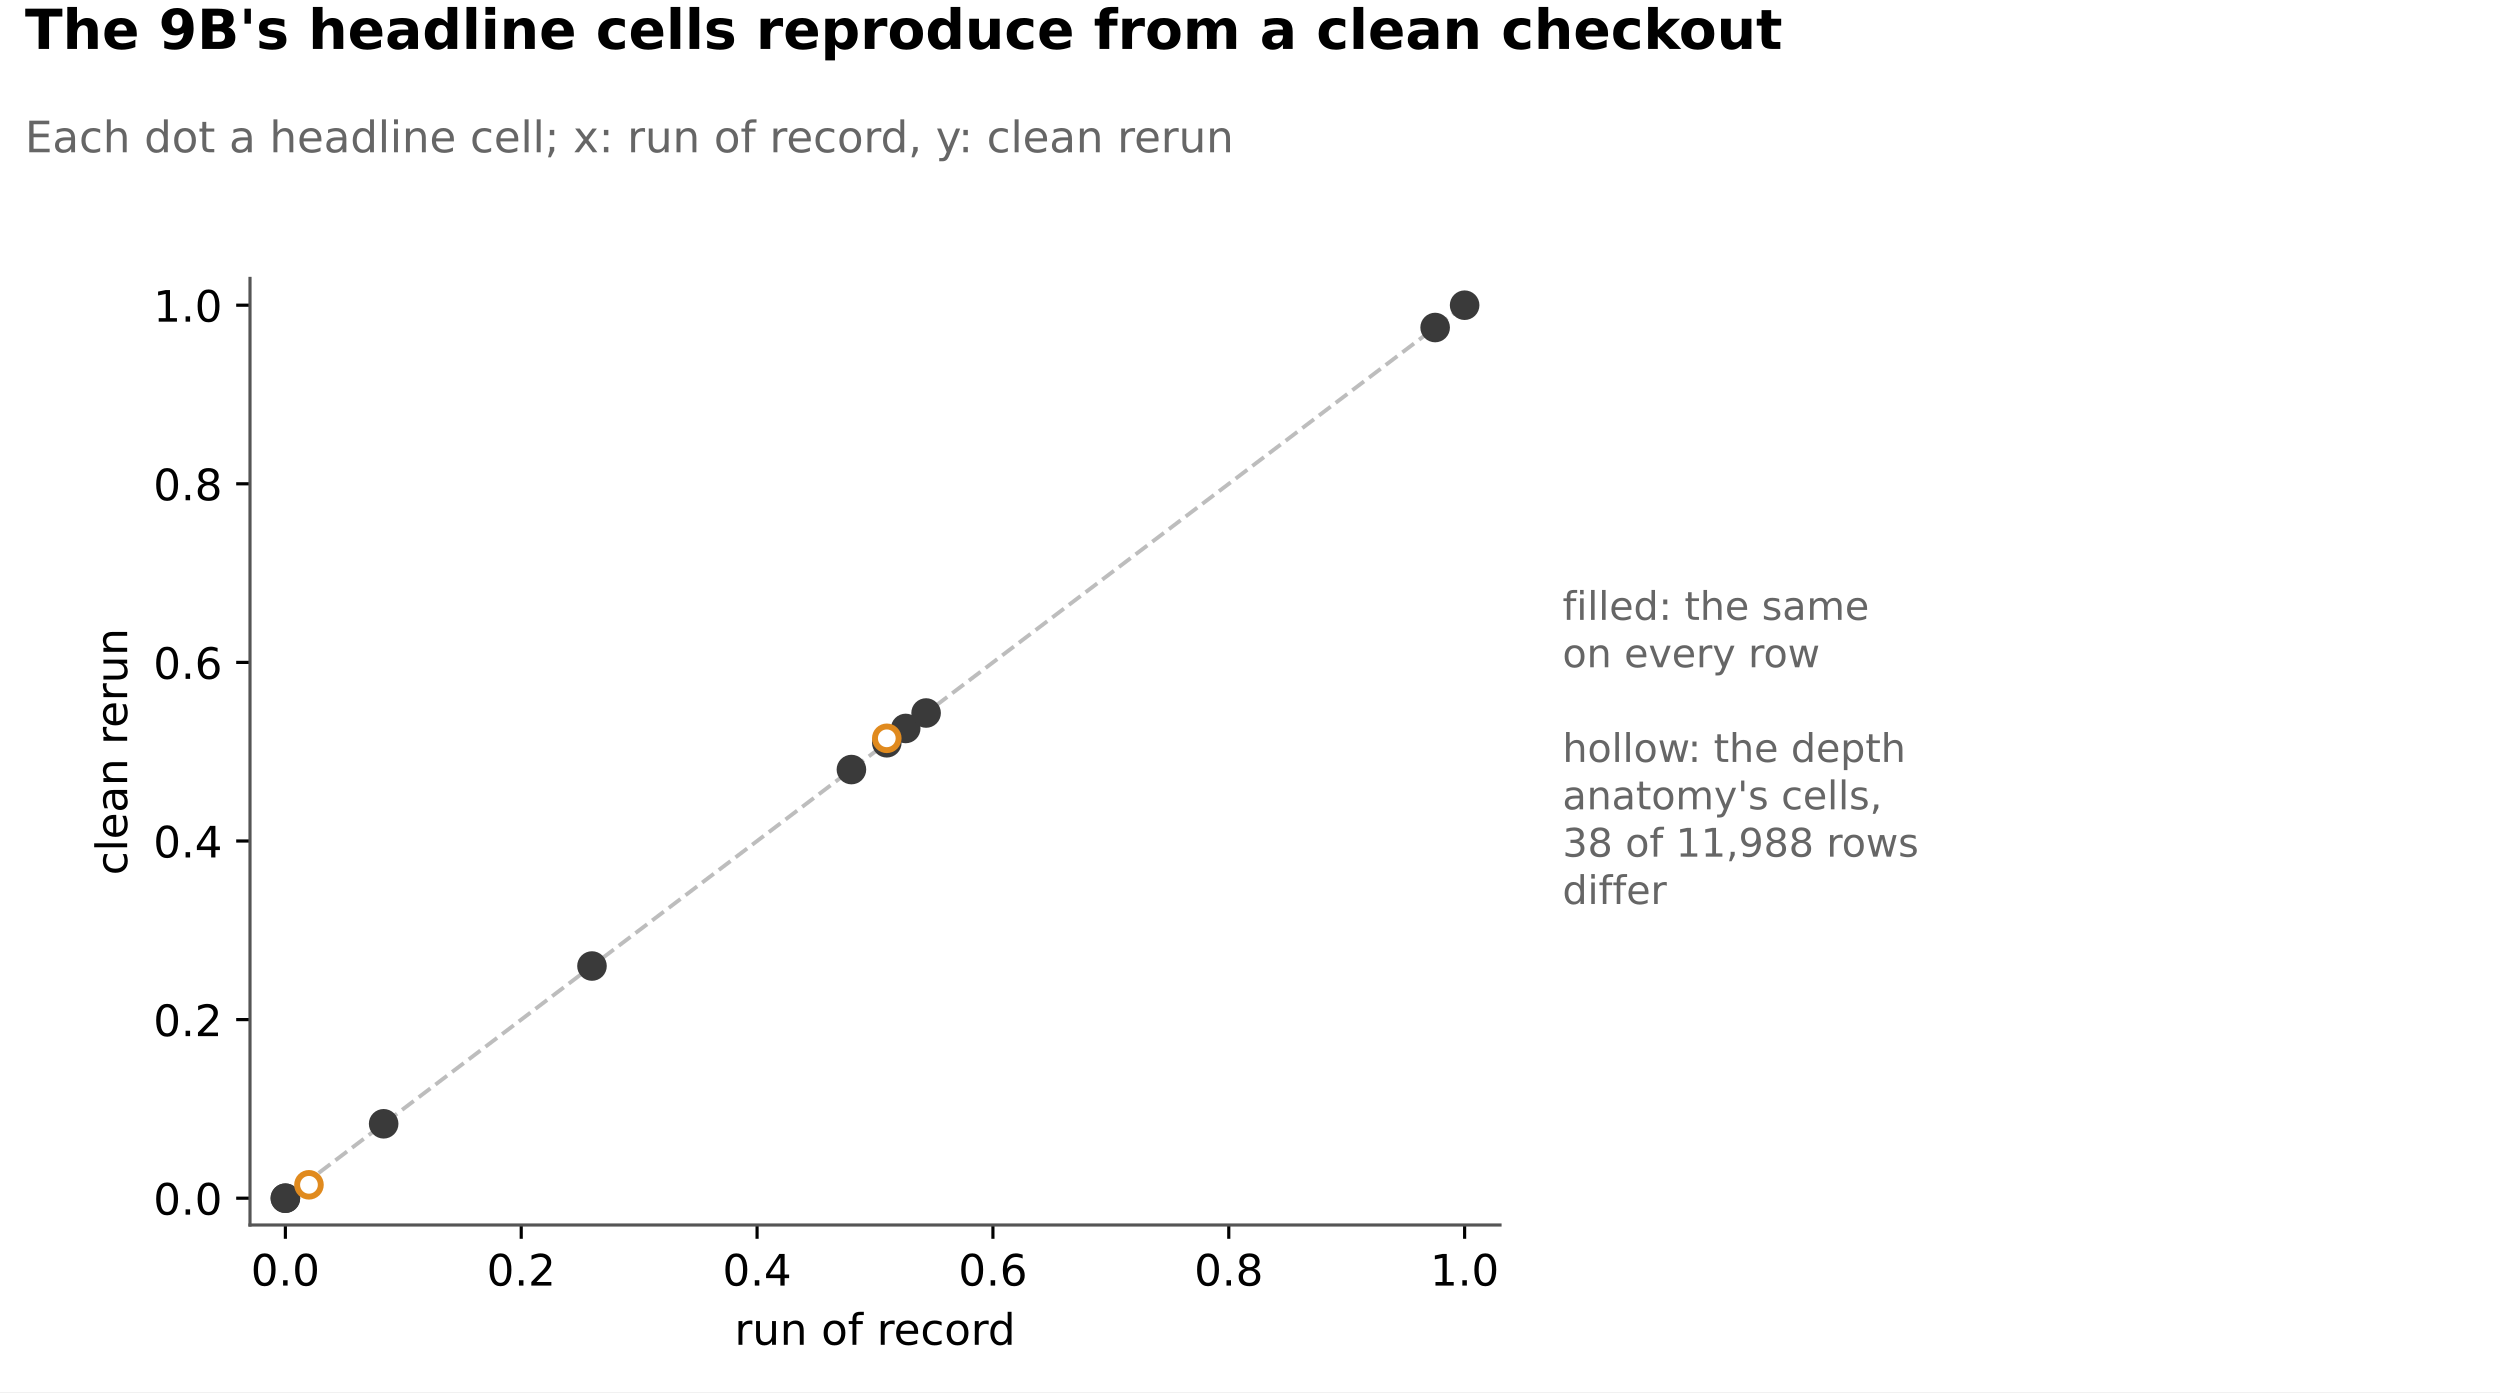
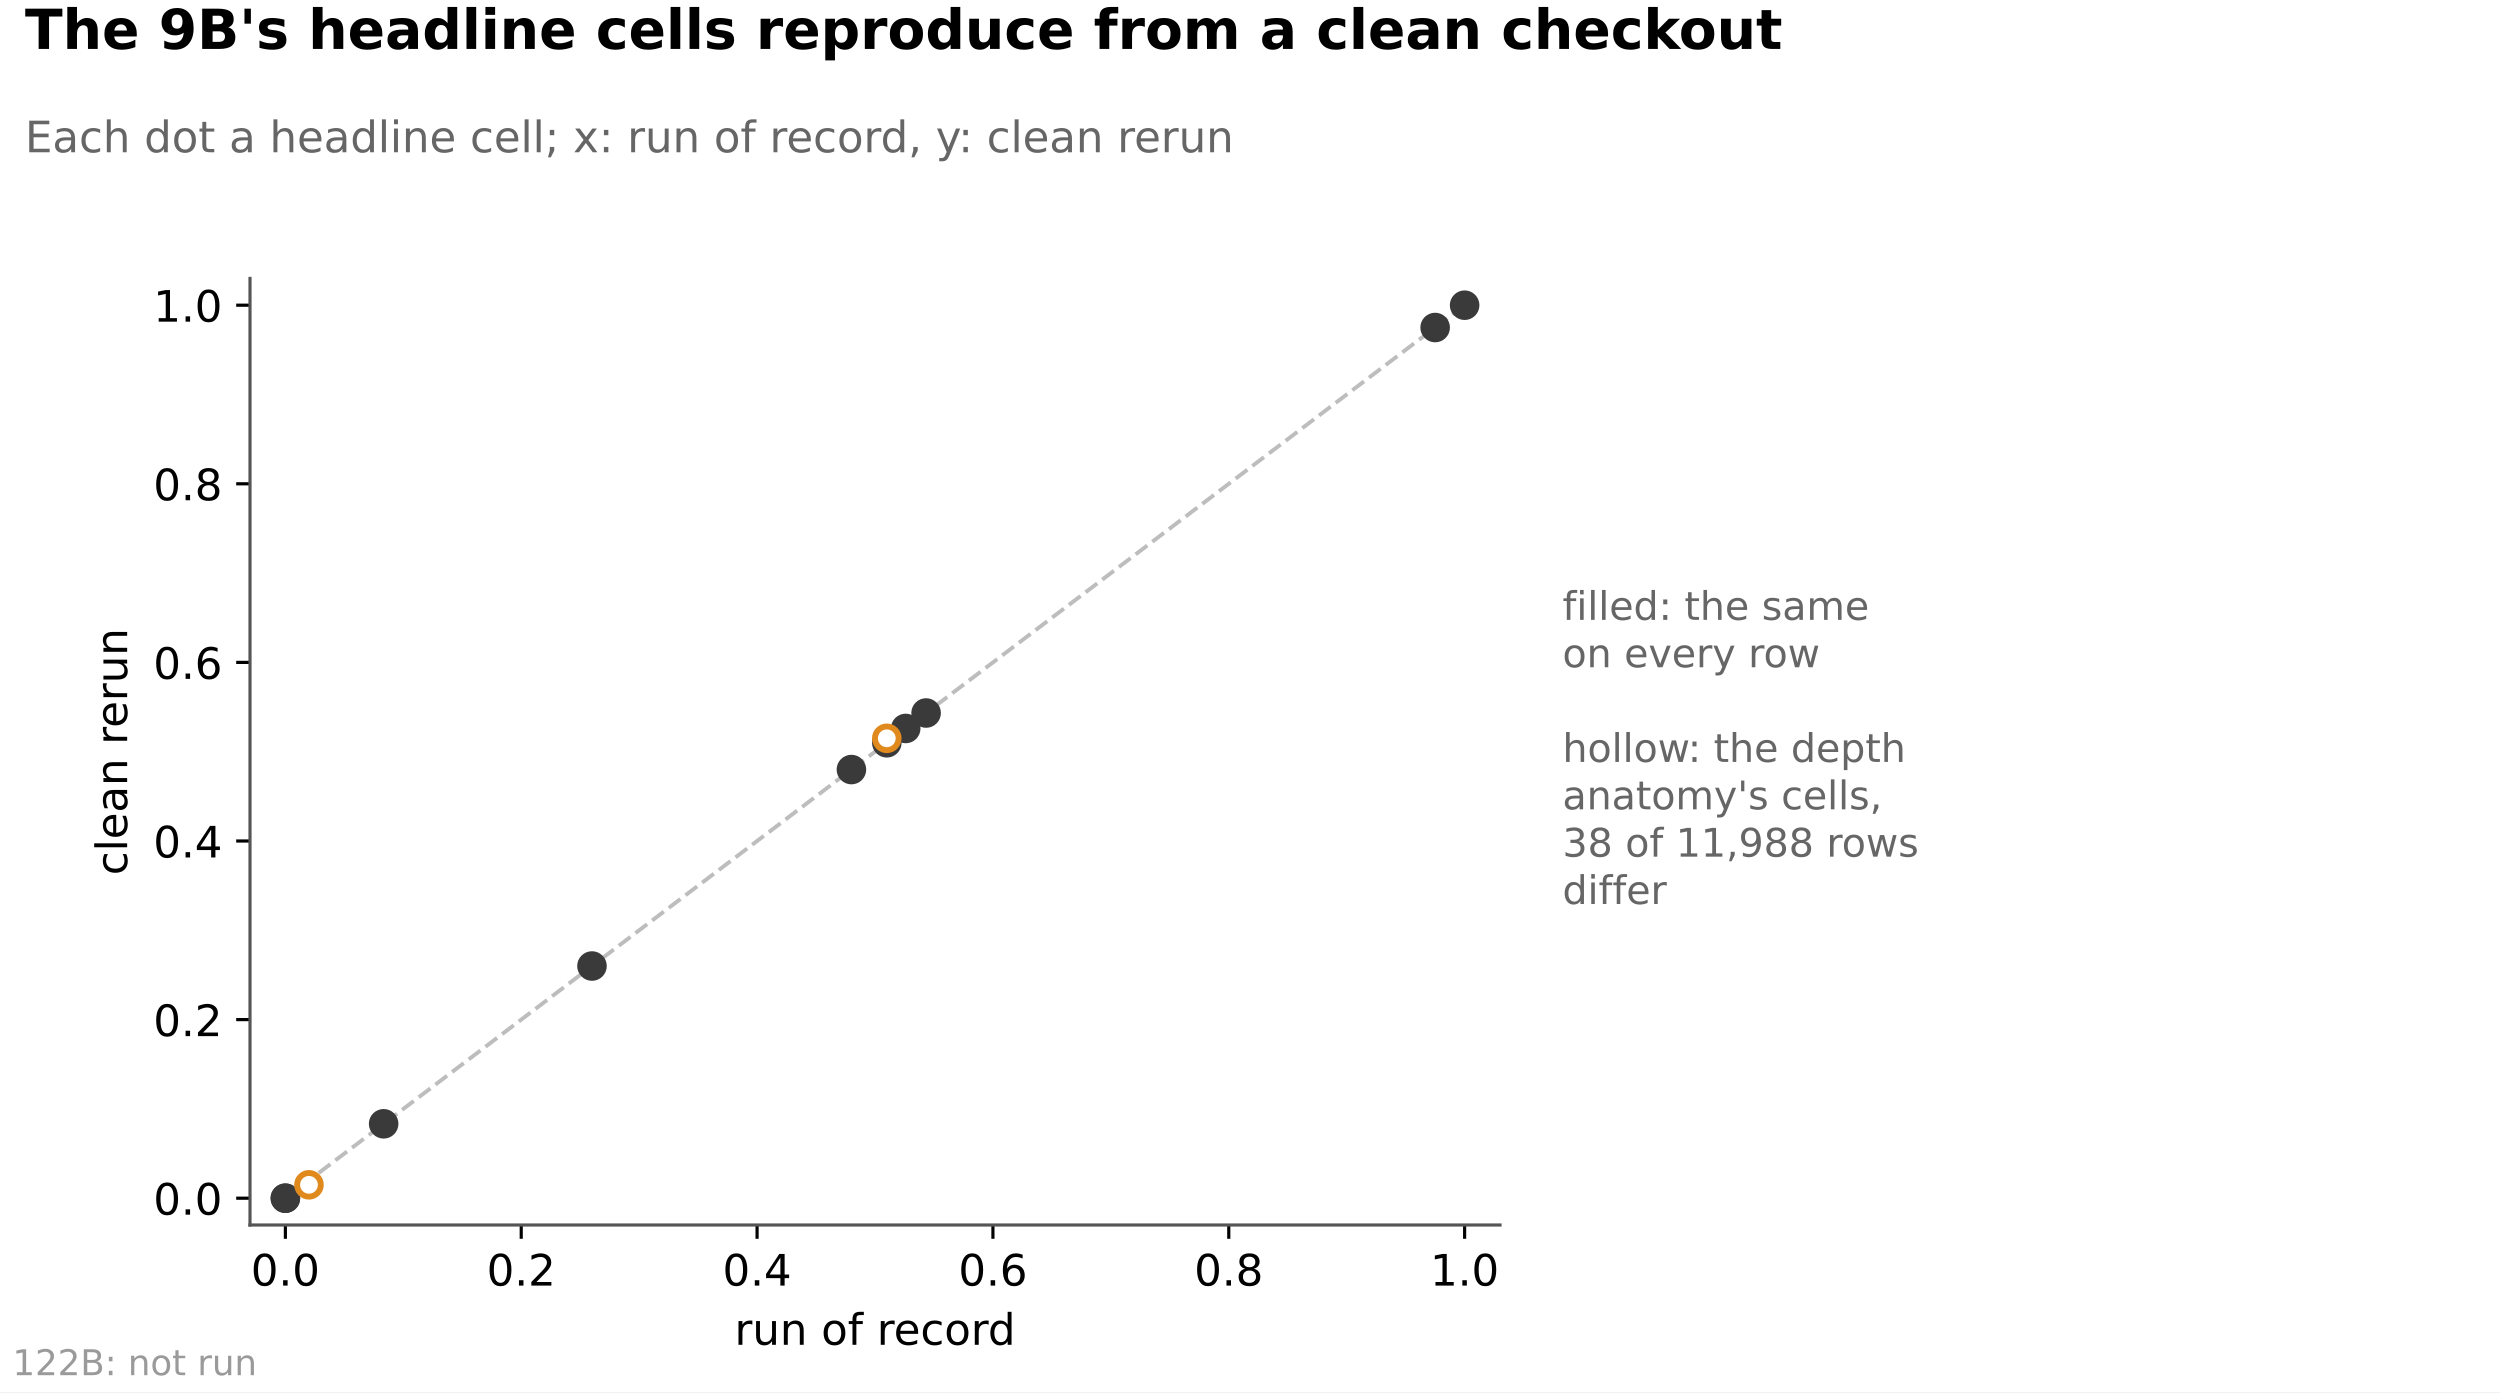
<svg xmlns="http://www.w3.org/2000/svg" xmlns:xlink="http://www.w3.org/1999/xlink" width="633.6pt" height="352.8pt" viewBox="0 0 633.6 352.8" version="1.1">
  <defs>
    <style type="text/css">*{stroke-linejoin: round; stroke-linecap: butt}</style>
  </defs>
  <g id="figure_1">
    <g id="patch_1">
      <path d="M 0 352.8  L 633.6 352.8  L 633.6 0  L 0 0  z " style="fill: #ffffff" />
    </g>
    <g id="axes_1">
      <g id="patch_2">
        <path d="M 63.36 310.464  L 380.16 310.464  L 380.16 70.56  L 63.36 70.56  z " style="fill: #ffffff" />
      </g>
      <g id="matplotlib.axis_1">
        <g id="xtick_1">
          <g id="line2d_1">
            <defs>
-               <path id="m445e57ac03" d="M 0 0  L 0 3.5  " style="stroke: #000000; stroke-width: 0.8" />
+               <path id="md3103fbd33" d="M 0 0  L 0 3.5  " style="stroke: #000000; stroke-width: 0.8" />
            </defs>
            <g>
-               <use xlink:href="#m445e57ac03" x="72.326" y="310.464" style="stroke: #000000; stroke-width: 0.8" />
+               <use xlink:href="#md3103fbd33" x="72.326" y="310.464" style="stroke: #000000; stroke-width: 0.8" />
            </g>
          </g>
          <g id="text_1">
            <text style="font-size: 11px; font-family: 'DejaVu Sans'; text-anchor: middle" x="72.326" y="325.821" transform="rotate(-0 72.32604 325.8214)">0.0</text>
          </g>
        </g>
        <g id="xtick_2">
          <g id="line2d_2">
            <g>
-               <use xlink:href="#m445e57ac03" x="132.1" y="310.464" style="stroke: #000000; stroke-width: 0.8" />
+               <use xlink:href="#md3103fbd33" x="132.1" y="310.464" style="stroke: #000000; stroke-width: 0.8" />
            </g>
          </g>
          <g id="text_2">
            <text style="font-size: 11px; font-family: 'DejaVu Sans'; text-anchor: middle" x="132.1" y="325.821" transform="rotate(-0 132.0996 325.8214)">0.2</text>
          </g>
        </g>
        <g id="xtick_3">
          <g id="line2d_3">
            <g>
-               <use xlink:href="#m445e57ac03" x="191.873" y="310.464" style="stroke: #000000; stroke-width: 0.8" />
+               <use xlink:href="#md3103fbd33" x="191.873" y="310.464" style="stroke: #000000; stroke-width: 0.8" />
            </g>
          </g>
          <g id="text_3">
            <text style="font-size: 11px; font-family: 'DejaVu Sans'; text-anchor: middle" x="191.873" y="325.821" transform="rotate(-0 191.8732 325.8214)">0.4</text>
          </g>
        </g>
        <g id="xtick_4">
          <g id="line2d_4">
            <g>
-               <use xlink:href="#m445e57ac03" x="251.647" y="310.464" style="stroke: #000000; stroke-width: 0.8" />
+               <use xlink:href="#md3103fbd33" x="251.647" y="310.464" style="stroke: #000000; stroke-width: 0.8" />
            </g>
          </g>
          <g id="text_4">
            <text style="font-size: 11px; font-family: 'DejaVu Sans'; text-anchor: middle" x="251.647" y="325.821" transform="rotate(-0 251.6468 325.8214)">0.6</text>
          </g>
        </g>
        <g id="xtick_5">
          <g id="line2d_5">
            <g>
-               <use xlink:href="#m445e57ac03" x="311.42" y="310.464" style="stroke: #000000; stroke-width: 0.8" />
+               <use xlink:href="#md3103fbd33" x="311.42" y="310.464" style="stroke: #000000; stroke-width: 0.8" />
            </g>
          </g>
          <g id="text_5">
            <text style="font-size: 11px; font-family: 'DejaVu Sans'; text-anchor: middle" x="311.42" y="325.821" transform="rotate(-0 311.4204 325.8214)">0.8</text>
          </g>
        </g>
        <g id="xtick_6">
          <g id="line2d_6">
            <g>
-               <use xlink:href="#m445e57ac03" x="371.194" y="310.464" style="stroke: #000000; stroke-width: 0.8" />
+               <use xlink:href="#md3103fbd33" x="371.194" y="310.464" style="stroke: #000000; stroke-width: 0.8" />
            </g>
          </g>
          <g id="text_6">
            <text style="font-size: 11px; font-family: 'DejaVu Sans'; text-anchor: middle" x="371.194" y="325.821" transform="rotate(-0 371.194 325.8214)">1.0</text>
          </g>
        </g>
        <g id="text_7">
          <text style="font-size: 11px; font-family: 'DejaVu Sans'; text-anchor: middle" x="221.76" y="340.822" transform="rotate(-0 221.76 340.8223)">run of record</text>
        </g>
      </g>
      <g id="matplotlib.axis_2">
        <g id="ytick_1">
          <g id="line2d_7">
            <defs>
-               <path id="me6cd69fdf7" d="M 0 0  L -3.5 0  " style="stroke: #000000; stroke-width: 0.8" />
+               <path id="m5d55ced202" d="M 0 0  L -3.5 0  " style="stroke: #000000; stroke-width: 0.8" />
            </defs>
            <g>
-               <use xlink:href="#me6cd69fdf7" x="63.36" y="303.674" style="stroke: #000000; stroke-width: 0.8" />
+               <use xlink:href="#m5d55ced202" x="63.36" y="303.674" style="stroke: #000000; stroke-width: 0.8" />
            </g>
          </g>
          <g id="text_8">
            <text style="font-size: 11px; font-family: 'DejaVu Sans'; text-anchor: end" x="56.36" y="307.853" transform="rotate(-0 56.36 307.853)">0.0</text>
          </g>
        </g>
        <g id="ytick_2">
          <g id="line2d_8">
            <g>
-               <use xlink:href="#me6cd69fdf7" x="63.36" y="258.409" style="stroke: #000000; stroke-width: 0.8" />
+               <use xlink:href="#m5d55ced202" x="63.36" y="258.409" style="stroke: #000000; stroke-width: 0.8" />
            </g>
          </g>
          <g id="text_9">
            <text style="font-size: 11px; font-family: 'DejaVu Sans'; text-anchor: end" x="56.36" y="262.588" transform="rotate(-0 56.36 262.5881)">0.2</text>
          </g>
        </g>
        <g id="ytick_3">
          <g id="line2d_9">
            <g>
-               <use xlink:href="#me6cd69fdf7" x="63.36" y="213.144" style="stroke: #000000; stroke-width: 0.8" />
+               <use xlink:href="#m5d55ced202" x="63.36" y="213.144" style="stroke: #000000; stroke-width: 0.8" />
            </g>
          </g>
          <g id="text_10">
            <text style="font-size: 11px; font-family: 'DejaVu Sans'; text-anchor: end" x="56.36" y="217.323" transform="rotate(-0 56.36 217.3232)">0.4</text>
          </g>
        </g>
        <g id="ytick_4">
          <g id="line2d_10">
            <g>
-               <use xlink:href="#me6cd69fdf7" x="63.36" y="167.88" style="stroke: #000000; stroke-width: 0.8" />
+               <use xlink:href="#m5d55ced202" x="63.36" y="167.88" style="stroke: #000000; stroke-width: 0.8" />
            </g>
          </g>
          <g id="text_11">
            <text style="font-size: 11px; font-family: 'DejaVu Sans'; text-anchor: end" x="56.36" y="172.058" transform="rotate(-0 56.36 172.0583)">0.6</text>
          </g>
        </g>
        <g id="ytick_5">
          <g id="line2d_11">
            <g>
-               <use xlink:href="#me6cd69fdf7" x="63.36" y="122.615" style="stroke: #000000; stroke-width: 0.8" />
+               <use xlink:href="#m5d55ced202" x="63.36" y="122.615" style="stroke: #000000; stroke-width: 0.8" />
            </g>
          </g>
          <g id="text_12">
            <text style="font-size: 11px; font-family: 'DejaVu Sans'; text-anchor: end" x="56.36" y="126.793" transform="rotate(-0 56.36 126.7934)">0.8</text>
          </g>
        </g>
        <g id="ytick_6">
          <g id="line2d_12">
            <g>
-               <use xlink:href="#me6cd69fdf7" x="63.36" y="77.35" style="stroke: #000000; stroke-width: 0.8" />
+               <use xlink:href="#m5d55ced202" x="63.36" y="77.35" style="stroke: #000000; stroke-width: 0.8" />
            </g>
          </g>
          <g id="text_13">
            <text style="font-size: 11px; font-family: 'DejaVu Sans'; text-anchor: end" x="56.36" y="81.528" transform="rotate(-0 56.36 81.52845)">1.0</text>
          </g>
        </g>
        <g id="text_14">
          <text style="font-size: 11px; font-family: 'DejaVu Sans'; text-anchor: middle" x="32.224" y="190.512" transform="rotate(-90 32.22398 190.512)">clean rerun</text>
        </g>
      </g>
      <g id="line2d_13">
-         <path d="M 72.326 303.674  L 371.194 77.35  " clip-path="url(#p2fafc33167)" style="fill: none; stroke-dasharray: 3.7,1.6; stroke-dashoffset: 0; stroke: #bdbdbd" />
+         <path d="M 72.326 303.674  L 371.194 77.35  " clip-path="url(#peccde69f5f)" style="fill: none; stroke-dasharray: 3.7,1.6; stroke-dashoffset: 0; stroke: #bdbdbd" />
      </g>
      <g id="line2d_14">
        <defs>
-           <path id="m2444eaecc4" d="M 0 3  C 0.796 3 1.559 2.684 2.121 2.121  C 2.684 1.559 3 0.796 3 0  C 3 -0.796 2.684 -1.559 2.121 -2.121  C 1.559 -2.684 0.796 -3 0 -3  C -0.796 -3 -1.559 -2.684 -2.121 -2.121  C -2.684 -1.559 -3 -0.796 -3 0  C -3 0.796 -2.684 1.559 -2.121 2.121  C -1.559 2.684 -0.796 3 0 3  z " style="stroke: #3a3a3a; stroke-width: 1.5" />
+           <path id="m14531c76af" d="M 0 3  C 0.796 3 1.559 2.684 2.121 2.121  C 2.684 1.559 3 0.796 3 0  C 3 -0.796 2.684 -1.559 2.121 -2.121  C 1.559 -2.684 0.796 -3 0 -3  C -0.796 -3 -1.559 -2.684 -2.121 -2.121  C -2.684 -1.559 -3 -0.796 -3 0  C -3 0.796 -2.684 1.559 -2.121 2.121  C -1.559 2.684 -0.796 3 0 3  z " style="stroke: #3a3a3a; stroke-width: 1.5" />
        </defs>
-         <g clip-path="url(#p2fafc33167)">
-           <use xlink:href="#m2444eaecc4" x="229.541" y="184.62" style="fill: #3a3a3a; stroke: #3a3a3a; stroke-width: 1.5" />
+         <g clip-path="url(#peccde69f5f)">
+           <use xlink:href="#m14531c76af" x="229.541" y="184.62" style="fill: #3a3a3a; stroke: #3a3a3a; stroke-width: 1.5" />
        </g>
      </g>
      <g id="line2d_15">
-         <g clip-path="url(#p2fafc33167)">
-           <use xlink:href="#m2444eaecc4" x="215.783" y="195.038" style="fill: #3a3a3a; stroke: #3a3a3a; stroke-width: 1.5" />
+         <g clip-path="url(#peccde69f5f)">
+           <use xlink:href="#m14531c76af" x="215.783" y="195.038" style="fill: #3a3a3a; stroke: #3a3a3a; stroke-width: 1.5" />
        </g>
      </g>
      <g id="line2d_16">
-         <g clip-path="url(#p2fafc33167)">
-           <use xlink:href="#m2444eaecc4" x="224.749" y="188.249" style="fill: #3a3a3a; stroke: #3a3a3a; stroke-width: 1.5" />
+         <g clip-path="url(#peccde69f5f)">
+           <use xlink:href="#m14531c76af" x="224.749" y="188.249" style="fill: #3a3a3a; stroke: #3a3a3a; stroke-width: 1.5" />
        </g>
      </g>
      <g id="line2d_17">
-         <g clip-path="url(#p2fafc33167)">
-           <use xlink:href="#m2444eaecc4" x="72.326" y="303.674" style="fill: #3a3a3a; stroke: #3a3a3a; stroke-width: 1.5" />
+         <g clip-path="url(#peccde69f5f)">
+           <use xlink:href="#m14531c76af" x="72.326" y="303.674" style="fill: #3a3a3a; stroke: #3a3a3a; stroke-width: 1.5" />
        </g>
      </g>
      <g id="line2d_18">
-         <g clip-path="url(#p2fafc33167)">
-           <use xlink:href="#m2444eaecc4" x="97.232" y="284.814" style="fill: #3a3a3a; stroke: #3a3a3a; stroke-width: 1.5" />
+         <g clip-path="url(#peccde69f5f)">
+           <use xlink:href="#m14531c76af" x="97.232" y="284.814" style="fill: #3a3a3a; stroke: #3a3a3a; stroke-width: 1.5" />
        </g>
      </g>
      <g id="line2d_19">
-         <g clip-path="url(#p2fafc33167)">
-           <use xlink:href="#m2444eaecc4" x="234.711" y="180.705" style="fill: #3a3a3a; stroke: #3a3a3a; stroke-width: 1.5" />
+         <g clip-path="url(#peccde69f5f)">
+           <use xlink:href="#m14531c76af" x="234.711" y="180.705" style="fill: #3a3a3a; stroke: #3a3a3a; stroke-width: 1.5" />
        </g>
      </g>
      <g id="line2d_20">
-         <g clip-path="url(#p2fafc33167)">
-           <use xlink:href="#m2444eaecc4" x="150.032" y="244.83" style="fill: #3a3a3a; stroke: #3a3a3a; stroke-width: 1.5" />
+         <g clip-path="url(#peccde69f5f)">
+           <use xlink:href="#m14531c76af" x="150.032" y="244.83" style="fill: #3a3a3a; stroke: #3a3a3a; stroke-width: 1.5" />
        </g>
      </g>
      <g id="line2d_21">
-         <g clip-path="url(#p2fafc33167)">
-           <use xlink:href="#m2444eaecc4" x="72.326" y="303.674" style="fill: #3a3a3a; stroke: #3a3a3a; stroke-width: 1.5" />
+         <g clip-path="url(#peccde69f5f)">
+           <use xlink:href="#m14531c76af" x="72.326" y="303.674" style="fill: #3a3a3a; stroke: #3a3a3a; stroke-width: 1.5" />
        </g>
      </g>
      <g id="line2d_22">
-         <g clip-path="url(#p2fafc33167)">
-           <use xlink:href="#m2444eaecc4" x="363.722" y="83.008" style="fill: #3a3a3a; stroke: #3a3a3a; stroke-width: 1.5" />
+         <g clip-path="url(#peccde69f5f)">
+           <use xlink:href="#m14531c76af" x="363.722" y="83.008" style="fill: #3a3a3a; stroke: #3a3a3a; stroke-width: 1.5" />
        </g>
      </g>
      <g id="line2d_23">
-         <g clip-path="url(#p2fafc33167)">
-           <use xlink:href="#m2444eaecc4" x="371.194" y="77.35" style="fill: #3a3a3a; stroke: #3a3a3a; stroke-width: 1.5" />
+         <g clip-path="url(#peccde69f5f)">
+           <use xlink:href="#m14531c76af" x="371.194" y="77.35" style="fill: #3a3a3a; stroke: #3a3a3a; stroke-width: 1.5" />
        </g>
      </g>
      <g id="line2d_24">
        <defs>
-           <path id="m28ba28e572" d="M 0 3  C 0.796 3 1.559 2.684 2.121 2.121  C 2.684 1.559 3 0.796 3 0  C 3 -0.796 2.684 -1.559 2.121 -2.121  C 1.559 -2.684 0.796 -3 0 -3  C -0.796 -3 -1.559 -2.684 -2.121 -2.121  C -2.684 -1.559 -3 -0.796 -3 0  C -3 0.796 -2.684 1.559 -2.121 2.121  C -1.559 2.684 -0.796 3 0 3  z " style="stroke: #e08a1e; stroke-width: 1.5" />
+           <path id="mf4e9c393fd" d="M 0 3  C 0.796 3 1.559 2.684 2.121 2.121  C 2.684 1.559 3 0.796 3 0  C 3 -0.796 2.684 -1.559 2.121 -2.121  C 1.559 -2.684 0.796 -3 0 -3  C -0.796 -3 -1.559 -2.684 -2.121 -2.121  C -2.684 -1.559 -3 -0.796 -3 0  C -3 0.796 -2.684 1.559 -2.121 2.121  C -1.559 2.684 -0.796 3 0 3  z " style="stroke: #e08a1e; stroke-width: 1.5" />
        </defs>
-         <g clip-path="url(#p2fafc33167)">
-           <use xlink:href="#m28ba28e572" x="78.303" y="300.279" style="fill: #ffffff; stroke: #e08a1e; stroke-width: 1.5" />
+         <g clip-path="url(#peccde69f5f)">
+           <use xlink:href="#mf4e9c393fd" x="78.303" y="300.279" style="fill: #ffffff; stroke: #e08a1e; stroke-width: 1.5" />
        </g>
      </g>
      <g id="line2d_25">
-         <g clip-path="url(#p2fafc33167)">
-           <use xlink:href="#m28ba28e572" x="224.749" y="187.117" style="fill: #ffffff; stroke: #e08a1e; stroke-width: 1.5" />
+         <g clip-path="url(#peccde69f5f)">
+           <use xlink:href="#mf4e9c393fd" x="224.749" y="187.117" style="fill: #ffffff; stroke: #e08a1e; stroke-width: 1.5" />
        </g>
      </g>
      <g id="patch_3">
        <path d="M 63.36 310.464  L 63.36 70.56  " style="fill: none; stroke: #555555; stroke-width: 0.8; stroke-linejoin: miter; stroke-linecap: square" />
      </g>
      <g id="patch_4">
        <path d="M 63.36 310.464  L 380.16 310.464  " style="fill: none; stroke: #555555; stroke-width: 0.8; stroke-linejoin: miter; stroke-linecap: square" />
      </g>
      <g id="text_15">
        <text style="font-size: 10px; font-family: 'DejaVu Sans'; fill: #666666" transform="translate(396 157.1026)">filled: the same</text>
        <text style="font-size: 10px; font-family: 'DejaVu Sans'; fill: #666666" transform="translate(396 169.1046)">on every row</text>
        <text style="font-size: 10px; font-family: 'DejaVu Sans'; fill: #666666" transform="translate(396 181.1065)" />
        <text style="font-size: 10px; font-family: 'DejaVu Sans'; fill: #666666" transform="translate(396 193.1093)">hollow: the depth</text>
        <text style="font-size: 10px; font-family: 'DejaVu Sans'; fill: #666666" transform="translate(396 205.112)">anatomy's cells,</text>
        <text style="font-size: 10px; font-family: 'DejaVu Sans'; fill: #666666" transform="translate(396 217.1147)">38 of 11,988 rows</text>
        <text style="font-size: 10px; font-family: 'DejaVu Sans'; fill: #666666" transform="translate(396 229.1175)">differ</text>
      </g>
    </g>
    <g id="text_16">
      <text style="font-weight: 700; font-size: 14px; font-family: 'DejaVu Sans'; text-anchor: start" x="6.336" y="12.402" transform="rotate(-0 6.336 12.40181)">The 9B's headline cells reproduce from a clean checkout</text>
    </g>
    <g id="text_17">
      <text style="font-size: 11px; font-family: 'DejaVu Sans'; text-anchor: start; fill: #666666" x="6.336" y="38.598" transform="rotate(-0 6.336 38.59828)">Each dot a headline cell; x: run of record, y: clean rerun</text>
    </g>
+     <g id="text_18">
+       <text style="font-size: 9px; font-family: 'DejaVu Sans'; text-anchor: start; fill: #9a9a9a" x="3.168" y="348.521" transform="rotate(-0 3.168 348.5211)">122B: not run</text>
+     </g>
  </g>
  <defs>
-     <clipPath id="p2fafc33167">
+     <clipPath id="peccde69f5f">
      <rect x="63.36" y="70.56" width="316.8" height="239.904" />
    </clipPath>
  </defs>
</svg>
